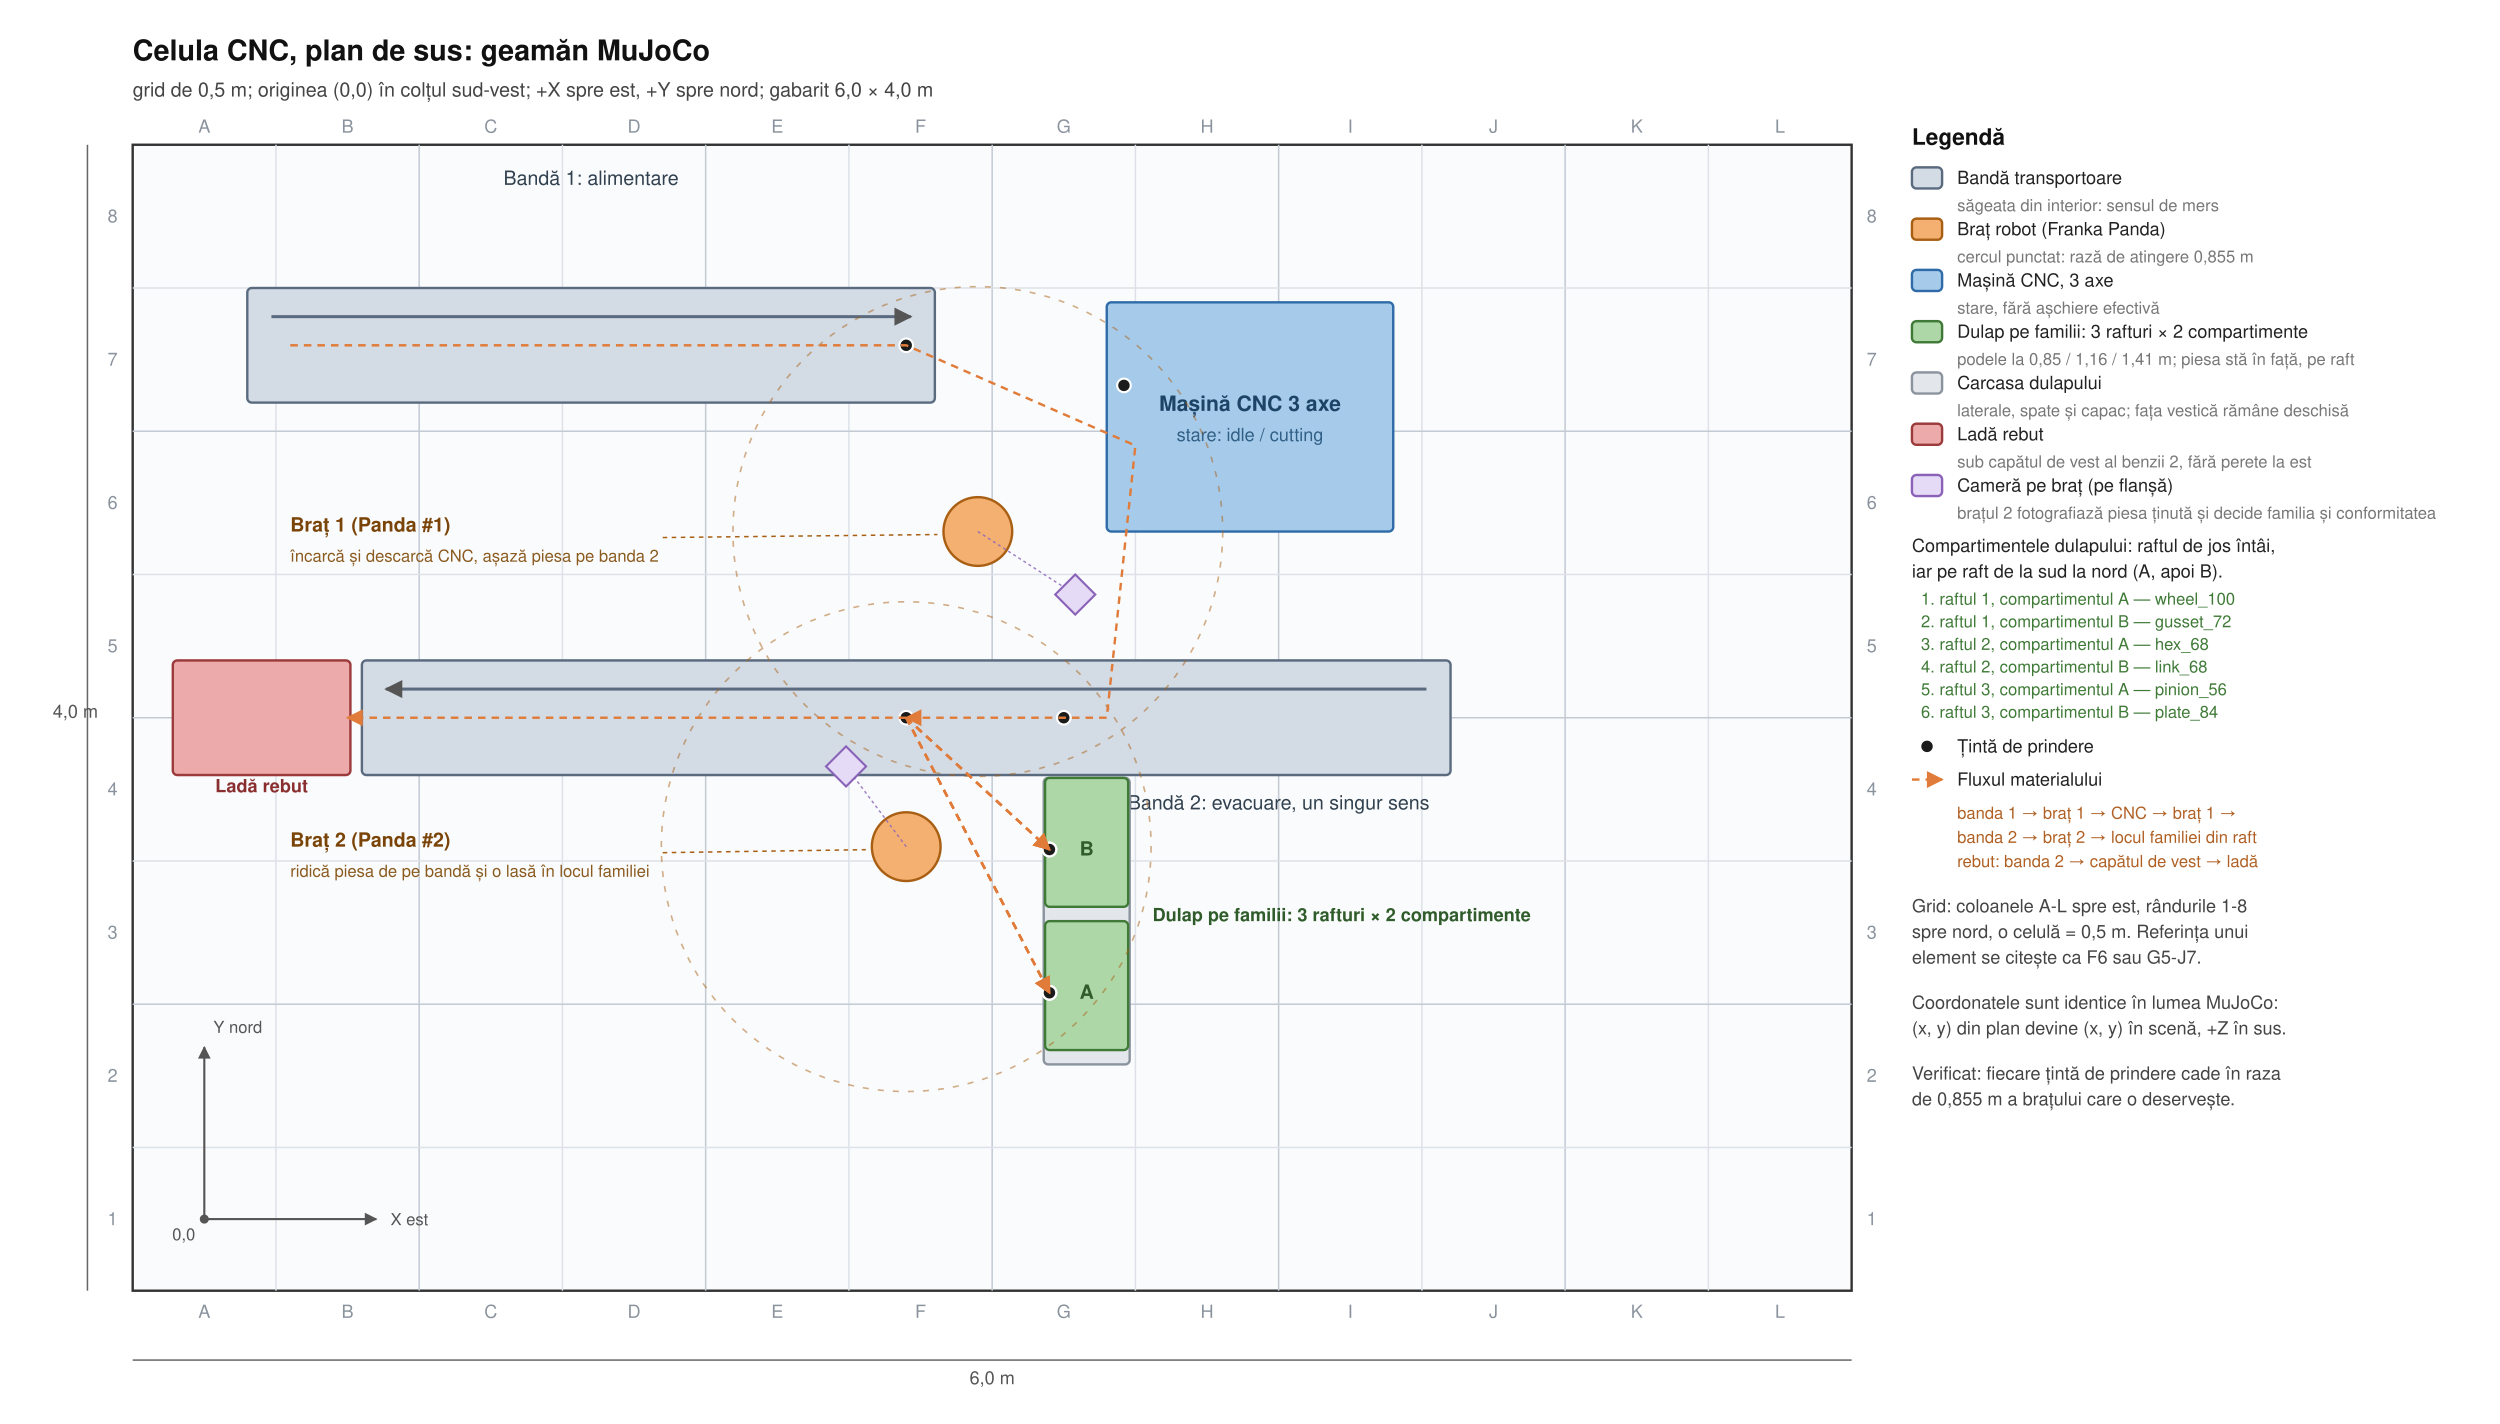
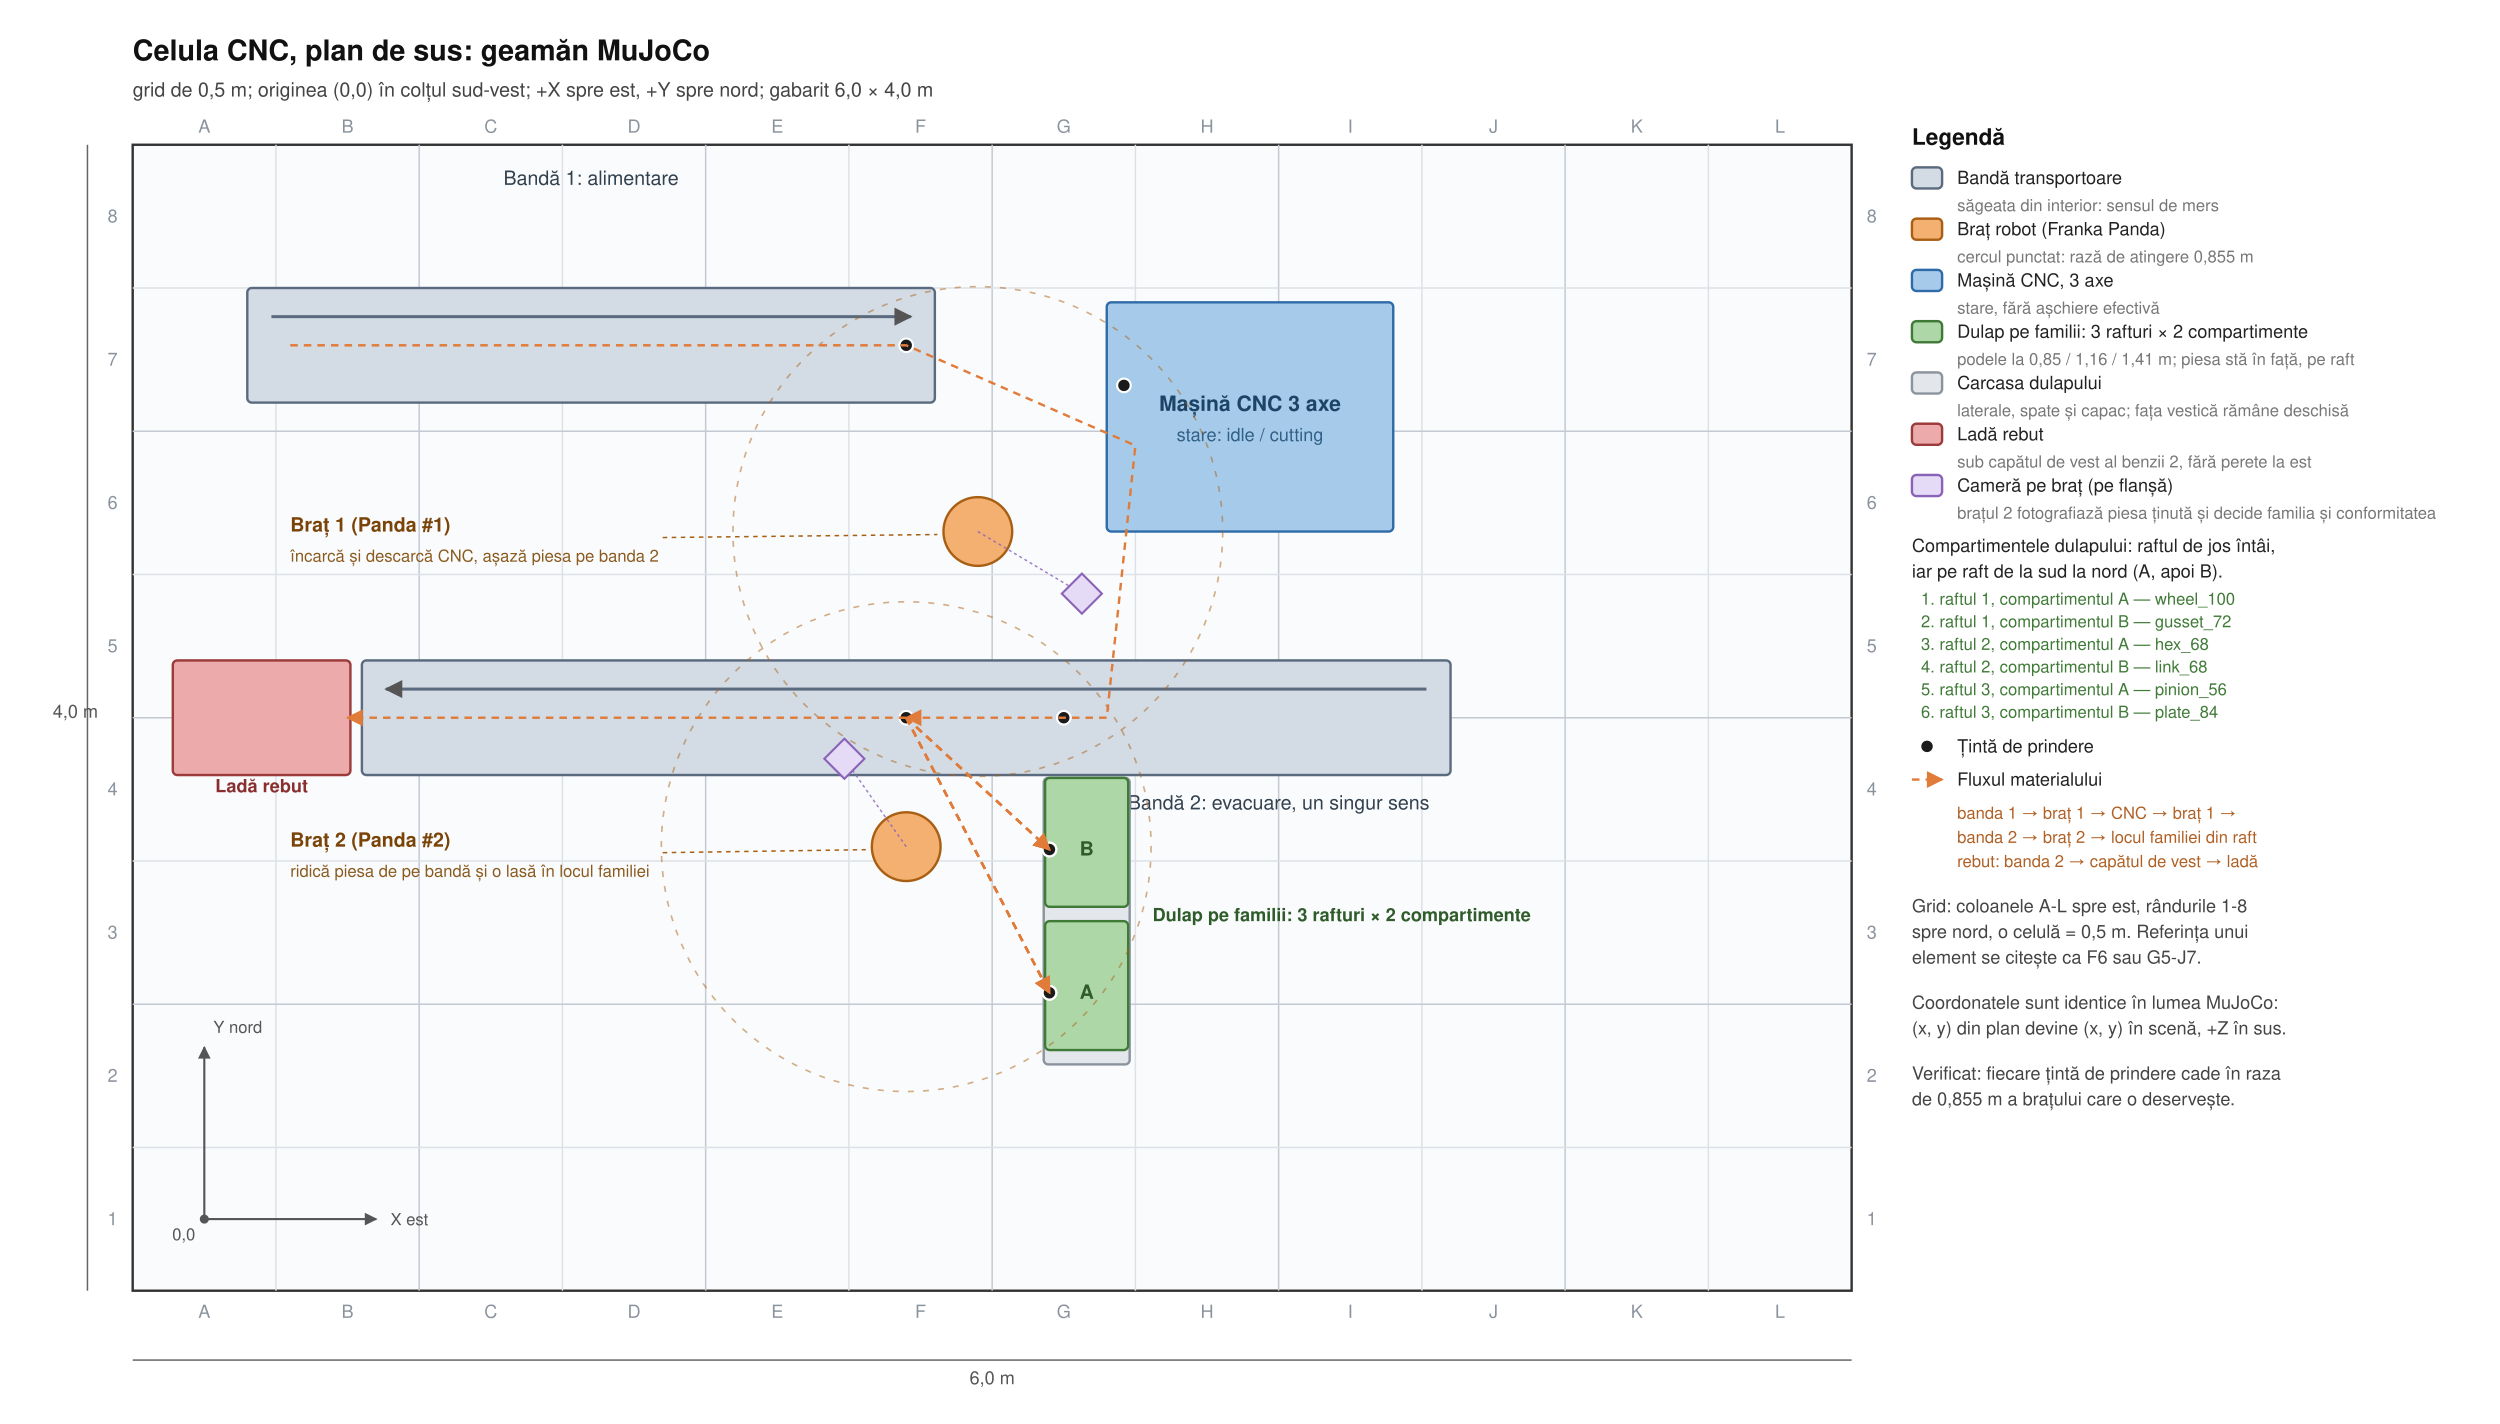
<svg xmlns="http://www.w3.org/2000/svg" width="1658" height="944" viewBox="0 0 1658 944" font-family="Helvetica, Arial, sans-serif">
  <defs>
    <marker id="arrow" viewBox="0 0 10 10" refX="9" refY="5" markerWidth="7" markerHeight="7" orient="auto-start-reverse">
      <path d="M 0 0 L 10 5 L 0 10 z" fill="#e07b39" />
    </marker>
    <marker id="arrow-gray" viewBox="0 0 10 10" refX="9" refY="5" markerWidth="6" markerHeight="6" orient="auto-start-reverse">
      <path d="M 0 0 L 10 5 L 0 10 z" fill="#555" />
    </marker>
  </defs>
  <rect x="0.0" y="0.0" width="1658.0" height="944.0" rx="0" fill="#ffffff" stroke="#ffffff" stroke-width="1.6" />
  <text x="88.0" y="40.0" font-size="19" text-anchor="start" fill="#111" font-weight="bold" opacity="1.00">Celula CNC, plan de sus: geamăn MuJoCo</text>
  <text x="88.0" y="64.0" font-size="13" text-anchor="start" fill="#444" font-weight="normal" opacity="1.00">grid de 0,5 m; originea (0,0) în colțul sud-vest; +X spre est, +Y spre nord; gabarit 6,0 × 4,0 m</text>
  <rect x="88.0" y="96.0" width="1140.0" height="760.0" rx="0" fill="#fafbfc" stroke="#333" stroke-width="1.6" />
  <line x1="183.0" y1="856.0" x2="183.0" y2="96.0" stroke="#dde2e8" stroke-width="1.0" />
  <line x1="278.0" y1="856.0" x2="278.0" y2="96.0" stroke="#c3cad3" stroke-width="1.0" />
  <line x1="373.0" y1="856.0" x2="373.0" y2="96.0" stroke="#dde2e8" stroke-width="1.0" />
  <line x1="468.0" y1="856.0" x2="468.0" y2="96.0" stroke="#c3cad3" stroke-width="1.0" />
  <line x1="563.0" y1="856.0" x2="563.0" y2="96.0" stroke="#dde2e8" stroke-width="1.0" />
  <line x1="658.0" y1="856.0" x2="658.0" y2="96.0" stroke="#c3cad3" stroke-width="1.0" />
  <line x1="753.0" y1="856.0" x2="753.0" y2="96.0" stroke="#dde2e8" stroke-width="1.0" />
  <line x1="848.0" y1="856.0" x2="848.0" y2="96.0" stroke="#c3cad3" stroke-width="1.0" />
  <line x1="943.0" y1="856.0" x2="943.0" y2="96.0" stroke="#dde2e8" stroke-width="1.0" />
  <line x1="1038.0" y1="856.0" x2="1038.0" y2="96.0" stroke="#c3cad3" stroke-width="1.0" />
  <line x1="1133.0" y1="856.0" x2="1133.0" y2="96.0" stroke="#dde2e8" stroke-width="1.0" />
  <line x1="88.0" y1="761.0" x2="1228.0" y2="761.0" stroke="#dde2e8" stroke-width="1.0" />
  <line x1="88.0" y1="666.0" x2="1228.0" y2="666.0" stroke="#c3cad3" stroke-width="1.0" />
  <line x1="88.0" y1="571.0" x2="1228.0" y2="571.0" stroke="#dde2e8" stroke-width="1.0" />
  <line x1="88.0" y1="476.0" x2="1228.0" y2="476.0" stroke="#c3cad3" stroke-width="1.0" />
  <line x1="88.0" y1="381.0" x2="1228.0" y2="381.0" stroke="#dde2e8" stroke-width="1.0" />
  <line x1="88.0" y1="286.0" x2="1228.0" y2="286.0" stroke="#c3cad3" stroke-width="1.0" />
  <line x1="88.0" y1="191.0" x2="1228.0" y2="191.0" stroke="#dde2e8" stroke-width="1.0" />
  <text x="135.5" y="88.0" font-size="12" text-anchor="middle" fill="#8a939d" font-weight="normal" opacity="1.00">A</text>
  <text x="135.5" y="874.0" font-size="12" text-anchor="middle" fill="#8a939d" font-weight="normal" opacity="1.00">A</text>
  <text x="230.5" y="88.0" font-size="12" text-anchor="middle" fill="#8a939d" font-weight="normal" opacity="1.00">B</text>
  <text x="230.5" y="874.0" font-size="12" text-anchor="middle" fill="#8a939d" font-weight="normal" opacity="1.00">B</text>
  <text x="325.5" y="88.0" font-size="12" text-anchor="middle" fill="#8a939d" font-weight="normal" opacity="1.00">C</text>
  <text x="325.5" y="874.0" font-size="12" text-anchor="middle" fill="#8a939d" font-weight="normal" opacity="1.00">C</text>
  <text x="420.5" y="88.0" font-size="12" text-anchor="middle" fill="#8a939d" font-weight="normal" opacity="1.00">D</text>
  <text x="420.5" y="874.0" font-size="12" text-anchor="middle" fill="#8a939d" font-weight="normal" opacity="1.00">D</text>
  <text x="515.5" y="88.0" font-size="12" text-anchor="middle" fill="#8a939d" font-weight="normal" opacity="1.00">E</text>
  <text x="515.5" y="874.0" font-size="12" text-anchor="middle" fill="#8a939d" font-weight="normal" opacity="1.00">E</text>
  <text x="610.5" y="88.0" font-size="12" text-anchor="middle" fill="#8a939d" font-weight="normal" opacity="1.00">F</text>
  <text x="610.5" y="874.0" font-size="12" text-anchor="middle" fill="#8a939d" font-weight="normal" opacity="1.00">F</text>
  <text x="705.5" y="88.0" font-size="12" text-anchor="middle" fill="#8a939d" font-weight="normal" opacity="1.00">G</text>
  <text x="705.5" y="874.0" font-size="12" text-anchor="middle" fill="#8a939d" font-weight="normal" opacity="1.00">G</text>
  <text x="800.5" y="88.0" font-size="12" text-anchor="middle" fill="#8a939d" font-weight="normal" opacity="1.00">H</text>
  <text x="800.5" y="874.0" font-size="12" text-anchor="middle" fill="#8a939d" font-weight="normal" opacity="1.00">H</text>
  <text x="895.5" y="88.0" font-size="12" text-anchor="middle" fill="#8a939d" font-weight="normal" opacity="1.00">I</text>
  <text x="895.5" y="874.0" font-size="12" text-anchor="middle" fill="#8a939d" font-weight="normal" opacity="1.00">I</text>
  <text x="990.5" y="88.0" font-size="12" text-anchor="middle" fill="#8a939d" font-weight="normal" opacity="1.00">J</text>
  <text x="990.5" y="874.0" font-size="12" text-anchor="middle" fill="#8a939d" font-weight="normal" opacity="1.00">J</text>
  <text x="1085.5" y="88.0" font-size="12" text-anchor="middle" fill="#8a939d" font-weight="normal" opacity="1.00">K</text>
  <text x="1085.5" y="874.0" font-size="12" text-anchor="middle" fill="#8a939d" font-weight="normal" opacity="1.00">K</text>
  <text x="1180.5" y="88.0" font-size="12" text-anchor="middle" fill="#8a939d" font-weight="normal" opacity="1.00">L</text>
  <text x="1180.5" y="874.0" font-size="12" text-anchor="middle" fill="#8a939d" font-weight="normal" opacity="1.00">L</text>
  <text x="78.0" y="812.5" font-size="12" text-anchor="end" fill="#8a939d" font-weight="normal" opacity="1.00">1</text>
  <text x="1238.0" y="812.5" font-size="12" text-anchor="start" fill="#8a939d" font-weight="normal" opacity="1.00">1</text>
  <text x="78.0" y="717.5" font-size="12" text-anchor="end" fill="#8a939d" font-weight="normal" opacity="1.00">2</text>
  <text x="1238.0" y="717.5" font-size="12" text-anchor="start" fill="#8a939d" font-weight="normal" opacity="1.00">2</text>
  <text x="78.0" y="622.5" font-size="12" text-anchor="end" fill="#8a939d" font-weight="normal" opacity="1.00">3</text>
  <text x="1238.0" y="622.5" font-size="12" text-anchor="start" fill="#8a939d" font-weight="normal" opacity="1.00">3</text>
  <text x="78.0" y="527.5" font-size="12" text-anchor="end" fill="#8a939d" font-weight="normal" opacity="1.00">4</text>
  <text x="1238.0" y="527.5" font-size="12" text-anchor="start" fill="#8a939d" font-weight="normal" opacity="1.00">4</text>
  <text x="78.0" y="432.5" font-size="12" text-anchor="end" fill="#8a939d" font-weight="normal" opacity="1.00">5</text>
  <text x="1238.0" y="432.5" font-size="12" text-anchor="start" fill="#8a939d" font-weight="normal" opacity="1.00">5</text>
  <text x="78.0" y="337.5" font-size="12" text-anchor="end" fill="#8a939d" font-weight="normal" opacity="1.00">6</text>
  <text x="1238.0" y="337.5" font-size="12" text-anchor="start" fill="#8a939d" font-weight="normal" opacity="1.00">6</text>
  <text x="78.0" y="242.5" font-size="12" text-anchor="end" fill="#8a939d" font-weight="normal" opacity="1.00">7</text>
  <text x="1238.0" y="242.5" font-size="12" text-anchor="start" fill="#8a939d" font-weight="normal" opacity="1.00">7</text>
  <text x="78.0" y="147.5" font-size="12" text-anchor="end" fill="#8a939d" font-weight="normal" opacity="1.00">8</text>
  <text x="1238.0" y="147.5" font-size="12" text-anchor="start" fill="#8a939d" font-weight="normal" opacity="1.00">8</text>
  <rect x="164.0" y="191.0" width="456.0" height="76.0" rx="3" fill="#d3dbe5" stroke="#5b6b7f" stroke-width="1.6" />
  <line x1="180.0" y1="210.0" x2="604.0" y2="210.0" stroke="#5b6b7f" stroke-width="2.0" marker-end="url(#arrow-gray)" />
  <text x="392.0" y="122.6" font-size="13" text-anchor="middle" fill="#31414f" font-weight="normal" opacity="1.00">Bandă 1: alimentare</text>
  <rect x="240.0" y="438.0" width="722.0" height="76.0" rx="3" fill="#d3dbe5" stroke="#5b6b7f" stroke-width="1.6" />
  <line x1="946.0" y1="457.0" x2="256.0" y2="457.0" stroke="#5b6b7f" stroke-width="2.0" marker-end="url(#arrow-gray)" />
  <text x="848.0" y="536.8" font-size="13" text-anchor="middle" fill="#31414f" font-weight="normal" opacity="1.00">Bandă 2: evacuare, un singur sens</text>
  <rect x="734.0" y="200.5" width="190.0" height="152.0" rx="3" fill="#a6cbea" stroke="#2f6ba8" stroke-width="1.6" />
  <rect x="114.6" y="438.0" width="117.8" height="76.0" rx="3" fill="#ecaaaa" stroke="#9b3b3b" stroke-width="1.6" />
  <text x="829.0" y="272.5" font-size="14" text-anchor="middle" fill="#1d4467" font-weight="bold" opacity="1.00">Mașină CNC 3 axe</text>
  <text x="829.0" y="292.5" font-size="12" text-anchor="middle" fill="#315f86" font-weight="normal" opacity="1.00">stare: idle / cutting</text>
  <rect x="692.2" y="515.9" width="57.0" height="190.0" rx="3" fill="#e3e6ea" stroke="#8b949e" stroke-width="1.6" />
  <rect x="693.1" y="610.9" width="55.1" height="85.5" rx="3" fill="#aed7a8" stroke="#3f7a37" stroke-width="1.6" />
  <text x="720.7" y="662.4" font-size="13" text-anchor="middle" fill="#2f5c2a" font-weight="bold" opacity="1.00">A</text>
  <rect x="693.1" y="515.9" width="55.1" height="85.5" rx="3" fill="#aed7a8" stroke="#3f7a37" stroke-width="1.6" />
  <text x="720.7" y="567.4" font-size="13" text-anchor="middle" fill="#2f5c2a" font-weight="bold" opacity="1.00">B</text>
  <circle cx="648.5" cy="352.5" r="162.4" fill="none" stroke="#a85f13" stroke-width="1.1" stroke-dasharray="4 6" opacity="0.5" />
  <circle cx="648.5" cy="352.5" r="22.8" fill="#f4b071" stroke="#a85f13" stroke-width="1.6" />
  <text x="192.5" y="352.5" font-size="13" text-anchor="start" fill="#7a4408" font-weight="bold" opacity="1.00">Braț 1 (Panda #1)</text>
  <text x="192.5" y="372.5" font-size="11" text-anchor="start" fill="#8a5a1f" font-weight="normal" opacity="1.00">încarcă și descarcă CNC, așază piesa pe banda 2</text>
  <line x1="439.5" y1="356.5" x2="621.7" y2="354.5" stroke="#a85f13" stroke-width="1.0" stroke-dasharray="3 3" />
-   <line x1="648.5" y1="352.5" x2="713.1" y2="394.3" stroke="#8a63b8" stroke-width="1.0" stroke-dasharray="2 2" opacity="0.80" />
-   <path d="M 713.1 381.0 L 726.4 394.3 L 713.1 407.6 L 699.8 394.3 Z" fill="#e6dbf6" stroke="#8a63b8" stroke-width="1.4" />
+   <line x1="648.5" y1="352.5" x2="717.5" y2="393.7" stroke="#8a63b8" stroke-width="1.0" stroke-dasharray="2 2" opacity="0.80" />
+   <path d="M 717.5 380.4 L 730.8 393.7 L 717.5 407.0 L 704.2 393.7 Z" fill="#e6dbf6" stroke="#8a63b8" stroke-width="1.4" />
  <circle cx="601.0" cy="561.5" r="162.4" fill="none" stroke="#a85f13" stroke-width="1.1" stroke-dasharray="4 6" opacity="0.5" />
  <circle cx="601.0" cy="561.5" r="22.8" fill="#f4b071" stroke="#a85f13" stroke-width="1.6" />
  <text x="192.5" y="561.5" font-size="13" text-anchor="start" fill="#7a4408" font-weight="bold" opacity="1.00">Braț 2 (Panda #2)</text>
  <text x="192.5" y="581.5" font-size="11" text-anchor="start" fill="#8a5a1f" font-weight="normal" opacity="1.00">ridică piesa de pe bandă și o lasă în locul familiei</text>
  <line x1="439.5" y1="565.5" x2="574.2" y2="563.5" stroke="#a85f13" stroke-width="1.0" stroke-dasharray="3 3" />
-   <line x1="601.0" y1="561.5" x2="561.1" y2="508.3" stroke="#8a63b8" stroke-width="1.0" stroke-dasharray="2 2" opacity="0.80" />
-   <path d="M 561.1 495.0 L 574.4 508.3 L 561.1 521.6 L 547.8 508.3 Z" fill="#e6dbf6" stroke="#8a63b8" stroke-width="1.4" />
+   <line x1="601.0" y1="561.5" x2="560.0" y2="503.2" stroke="#8a63b8" stroke-width="1.0" stroke-dasharray="2 2" opacity="0.80" />
+   <path d="M 560.0 489.9 L 573.3 503.2 L 560.0 516.5 L 546.7 503.2 Z" fill="#e6dbf6" stroke="#8a63b8" stroke-width="1.4" />
  <line x1="135.5" y1="808.5" x2="249.5" y2="808.5" stroke="#555" stroke-width="1.4" marker-end="url(#arrow-gray)" />
  <text x="259.0" y="812.5" font-size="11" text-anchor="start" fill="#555" font-weight="normal" opacity="1.00">X est</text>
  <line x1="135.5" y1="808.5" x2="135.5" y2="694.5" stroke="#555" stroke-width="1.4" marker-end="url(#arrow-gray)" />
  <text x="141.5" y="685.0" font-size="11" text-anchor="start" fill="#555" font-weight="normal" opacity="1.00">Y nord</text>
  <circle cx="135.5" cy="808.5" r="3" fill="#555" />
  <text x="129.5" y="822.5" font-size="11" text-anchor="end" fill="#555" font-weight="normal" opacity="1.00">0,0</text>
  <circle cx="601.0" cy="229.0" r="4.5" fill="#1b1b1b" stroke="#ffffff" stroke-width="1.4" />
  <circle cx="745.4" cy="255.6" r="4.5" fill="#1b1b1b" stroke="#ffffff" stroke-width="1.4" />
  <circle cx="705.5" cy="476.0" r="4.5" fill="#1b1b1b" stroke="#ffffff" stroke-width="1.4" />
  <circle cx="601.0" cy="476.0" r="4.5" fill="#1b1b1b" stroke="#ffffff" stroke-width="1.4" />
  <circle cx="696.0" cy="658.4" r="4.5" fill="#1b1b1b" stroke="#ffffff" stroke-width="1.4" />
  <circle cx="696.0" cy="563.4" r="4.5" fill="#1b1b1b" stroke="#ffffff" stroke-width="1.4" />
  <circle cx="696.0" cy="658.4" r="4.5" fill="#1b1b1b" stroke="#ffffff" stroke-width="1.4" />
  <circle cx="696.0" cy="563.4" r="4.5" fill="#1b1b1b" stroke="#ffffff" stroke-width="1.4" />
  <circle cx="696.0" cy="658.4" r="4.5" fill="#1b1b1b" stroke="#ffffff" stroke-width="1.4" />
  <circle cx="696.0" cy="563.4" r="4.5" fill="#1b1b1b" stroke="#ffffff" stroke-width="1.4" />
  <text x="764.4" y="610.9" font-size="12" text-anchor="start" fill="#2f5c2a" font-weight="bold" opacity="1.00">Dulap pe familii: 3 rafturi × 2 compartimente</text>
  <text x="173.5" y="525.4" font-size="12" text-anchor="middle" fill="#8a2f2f" font-weight="bold" opacity="1.00">Ladă rebut</text>
  <polyline points="192.5,229.0 601.0,229.0 753.0,295.5 734.0,476.0 601.0,476.0" fill="none" stroke="#e07b39" stroke-width="1.6" stroke-dasharray="5 4" marker-end="url(#arrow)" />
  <polyline points="601.0,476.0 696.0,658.4" fill="none" stroke="#e07b39" stroke-width="1.6" stroke-dasharray="5 4" marker-end="url(#arrow)" />
  <polyline points="601.0,476.0 696.0,563.4" fill="none" stroke="#e07b39" stroke-width="1.6" stroke-dasharray="5 4" marker-end="url(#arrow)" />
  <polyline points="601.0,476.0 696.0,658.4" fill="none" stroke="#e07b39" stroke-width="1.6" stroke-dasharray="5 4" marker-end="url(#arrow)" />
  <polyline points="601.0,476.0 696.0,563.4" fill="none" stroke="#e07b39" stroke-width="1.6" stroke-dasharray="5 4" marker-end="url(#arrow)" />
  <polyline points="601.0,476.0 696.0,658.4" fill="none" stroke="#e07b39" stroke-width="1.6" stroke-dasharray="5 4" marker-end="url(#arrow)" />
  <polyline points="601.0,476.0 696.0,563.4" fill="none" stroke="#e07b39" stroke-width="1.6" stroke-dasharray="5 4" marker-end="url(#arrow)" />
  <polyline points="601.0,476.0 230.5,476.0" fill="none" stroke="#e07b39" stroke-width="1.6" stroke-dasharray="5 4" marker-end="url(#arrow)" />
  <line x1="88.0" y1="902.0" x2="1228.0" y2="902.0" stroke="#666" stroke-width="1.0" />
  <text x="658.0" y="918.0" font-size="12" text-anchor="middle" fill="#555" font-weight="normal" opacity="1.00">6,0 m</text>
  <line x1="58.0" y1="856.0" x2="58.0" y2="96.0" stroke="#666" stroke-width="1.0" />
  <text x="50.0" y="476.0" font-size="12" text-anchor="middle" fill="#555" font-weight="normal" opacity="1.00">4,0 m</text>
  <text x="1268.0" y="96.0" font-size="15" text-anchor="start" fill="#111" font-weight="bold" opacity="1.00">Legendă</text>
  <rect x="1268.0" y="111.0" width="20.0" height="14.0" rx="3" fill="#d3dbe5" stroke="#5b6b7f" stroke-width="1.6" />
  <text x="1298.0" y="122.0" font-size="12" text-anchor="start" fill="#222" font-weight="normal" opacity="1.00">Bandă transportoare</text>
  <text x="1298.0" y="140.0" font-size="11" text-anchor="start" fill="#777" font-weight="normal" opacity="1.00">săgeata din interior: sensul de mers</text>
  <rect x="1268.0" y="145.0" width="20.0" height="14.0" rx="3" fill="#f4b071" stroke="#a85f13" stroke-width="1.6" />
  <text x="1298.0" y="156.0" font-size="12" text-anchor="start" fill="#222" font-weight="normal" opacity="1.00">Braț robot (Franka Panda)</text>
  <text x="1298.0" y="174.0" font-size="11" text-anchor="start" fill="#777" font-weight="normal" opacity="1.00">cercul punctat: rază de atingere 0,855 m</text>
  <rect x="1268.0" y="179.0" width="20.0" height="14.0" rx="3" fill="#a6cbea" stroke="#2f6ba8" stroke-width="1.6" />
  <text x="1298.0" y="190.0" font-size="12" text-anchor="start" fill="#222" font-weight="normal" opacity="1.00">Mașină CNC, 3 axe</text>
  <text x="1298.0" y="208.0" font-size="11" text-anchor="start" fill="#777" font-weight="normal" opacity="1.00">stare, fără așchiere efectivă</text>
  <rect x="1268.0" y="213.0" width="20.0" height="14.0" rx="3" fill="#aed7a8" stroke="#3f7a37" stroke-width="1.6" />
  <text x="1298.0" y="224.0" font-size="12" text-anchor="start" fill="#222" font-weight="normal" opacity="1.00">Dulap pe familii: 3 rafturi × 2 compartimente</text>
  <text x="1298.0" y="242.0" font-size="11" text-anchor="start" fill="#777" font-weight="normal" opacity="1.00">podele la 0,85 / 1,16 / 1,41 m; piesa stă în față, pe raft</text>
  <rect x="1268.0" y="247.0" width="20.0" height="14.0" rx="3" fill="#e3e6ea" stroke="#8b949e" stroke-width="1.6" />
  <text x="1298.0" y="258.0" font-size="12" text-anchor="start" fill="#222" font-weight="normal" opacity="1.00">Carcasa dulapului</text>
  <text x="1298.0" y="276.0" font-size="11" text-anchor="start" fill="#777" font-weight="normal" opacity="1.00">laterale, spate și capac; fața vestică rămâne deschisă</text>
  <rect x="1268.0" y="281.0" width="20.0" height="14.0" rx="3" fill="#ecaaaa" stroke="#9b3b3b" stroke-width="1.6" />
  <text x="1298.0" y="292.0" font-size="12" text-anchor="start" fill="#222" font-weight="normal" opacity="1.00">Ladă rebut</text>
  <text x="1298.0" y="310.0" font-size="11" text-anchor="start" fill="#777" font-weight="normal" opacity="1.00">sub capătul de vest al benzii 2, fără perete la est</text>
  <rect x="1268.0" y="315.0" width="20.0" height="14.0" rx="3" fill="#e6dbf6" stroke="#8a63b8" stroke-width="1.6" />
  <text x="1298.0" y="326.0" font-size="12" text-anchor="start" fill="#222" font-weight="normal" opacity="1.00">Cameră pe braț (pe flanșă)</text>
  <text x="1298.0" y="344.0" font-size="11" text-anchor="start" fill="#777" font-weight="normal" opacity="1.00">brațul 2 fotografiază piesa ținută și decide familia și conformitatea</text>
  <text x="1268.0" y="366.0" font-size="12" text-anchor="start" fill="#222" font-weight="normal" opacity="1.00">Compartimentele dulapului: raftul de jos întâi,</text>
  <text x="1268.0" y="383.0" font-size="12" text-anchor="start" fill="#222" font-weight="normal" opacity="1.00">iar pe raft de la sud la nord (A, apoi B).</text>
  <text x="1274.0" y="401.0" font-size="11" text-anchor="start" fill="#3f7a37" font-weight="normal" opacity="1.00">1. raftul 1, compartimentul A — wheel_100</text>
  <text x="1274.0" y="416.0" font-size="11" text-anchor="start" fill="#3f7a37" font-weight="normal" opacity="1.00">2. raftul 1, compartimentul B — gusset_72</text>
  <text x="1274.0" y="431.0" font-size="11" text-anchor="start" fill="#3f7a37" font-weight="normal" opacity="1.00">3. raftul 2, compartimentul A — hex_68</text>
  <text x="1274.0" y="446.0" font-size="11" text-anchor="start" fill="#3f7a37" font-weight="normal" opacity="1.00">4. raftul 2, compartimentul B — link_68</text>
  <text x="1274.0" y="461.0" font-size="11" text-anchor="start" fill="#3f7a37" font-weight="normal" opacity="1.00">5. raftul 3, compartimentul A — pinion_56</text>
  <text x="1274.0" y="476.0" font-size="11" text-anchor="start" fill="#3f7a37" font-weight="normal" opacity="1.00">6. raftul 3, compartimentul B — plate_84</text>
  <circle cx="1278.0" cy="495.0" r="4.5" fill="#1b1b1b" stroke="#fff" stroke-width="1.4" />
  <text x="1298.0" y="499.0" font-size="12" text-anchor="start" fill="#222" font-weight="normal" opacity="1.00">Țintă de prindere</text>
  <line x1="1268.0" y1="517.0" x2="1288.0" y2="517.0" stroke="#e07b39" stroke-width="1.6" stroke-dasharray="5 4" marker-end="url(#arrow)" />
  <text x="1298.0" y="521.0" font-size="12" text-anchor="start" fill="#222" font-weight="normal" opacity="1.00">Fluxul materialului</text>
  <text x="1298.0" y="543.0" font-size="11" text-anchor="start" fill="#b06024" font-weight="normal" opacity="1.00">banda 1 → braț 1 → CNC → braț 1 →</text>
  <text x="1298.0" y="559.0" font-size="11" text-anchor="start" fill="#b06024" font-weight="normal" opacity="1.00">banda 2 → braț 2 → locul familiei din raft</text>
  <text x="1298.0" y="575.0" font-size="11" text-anchor="start" fill="#b06024" font-weight="normal" opacity="1.00">rebut: banda 2 → capătul de vest → ladă</text>
  <text x="1268.0" y="605.0" font-size="12" text-anchor="start" fill="#444" font-weight="normal" opacity="1.00">Grid: coloanele A-L spre est, rândurile 1-8</text>
  <text x="1268.0" y="622.0" font-size="12" text-anchor="start" fill="#444" font-weight="normal" opacity="1.00">spre nord, o celulă = 0,5 m. Referința unui</text>
  <text x="1268.0" y="639.0" font-size="12" text-anchor="start" fill="#444" font-weight="normal" opacity="1.00">element se citește ca F6 sau G5-J7.</text>
  <text x="1268.0" y="669.0" font-size="12" text-anchor="start" fill="#444" font-weight="normal" opacity="1.00">Coordonatele sunt identice în lumea MuJoCo:</text>
  <text x="1268.0" y="686.0" font-size="12" text-anchor="start" fill="#444" font-weight="normal" opacity="1.00">(x, y) din plan devine (x, y) în scenă, +Z în sus.</text>
  <text x="1268.0" y="716.0" font-size="12" text-anchor="start" fill="#444" font-weight="normal" opacity="1.00">Verificat: fiecare țintă de prindere cade în raza</text>
  <text x="1268.0" y="733.0" font-size="12" text-anchor="start" fill="#444" font-weight="normal" opacity="1.00">de 0,855 m a brațului care o deservește.</text>
</svg>
